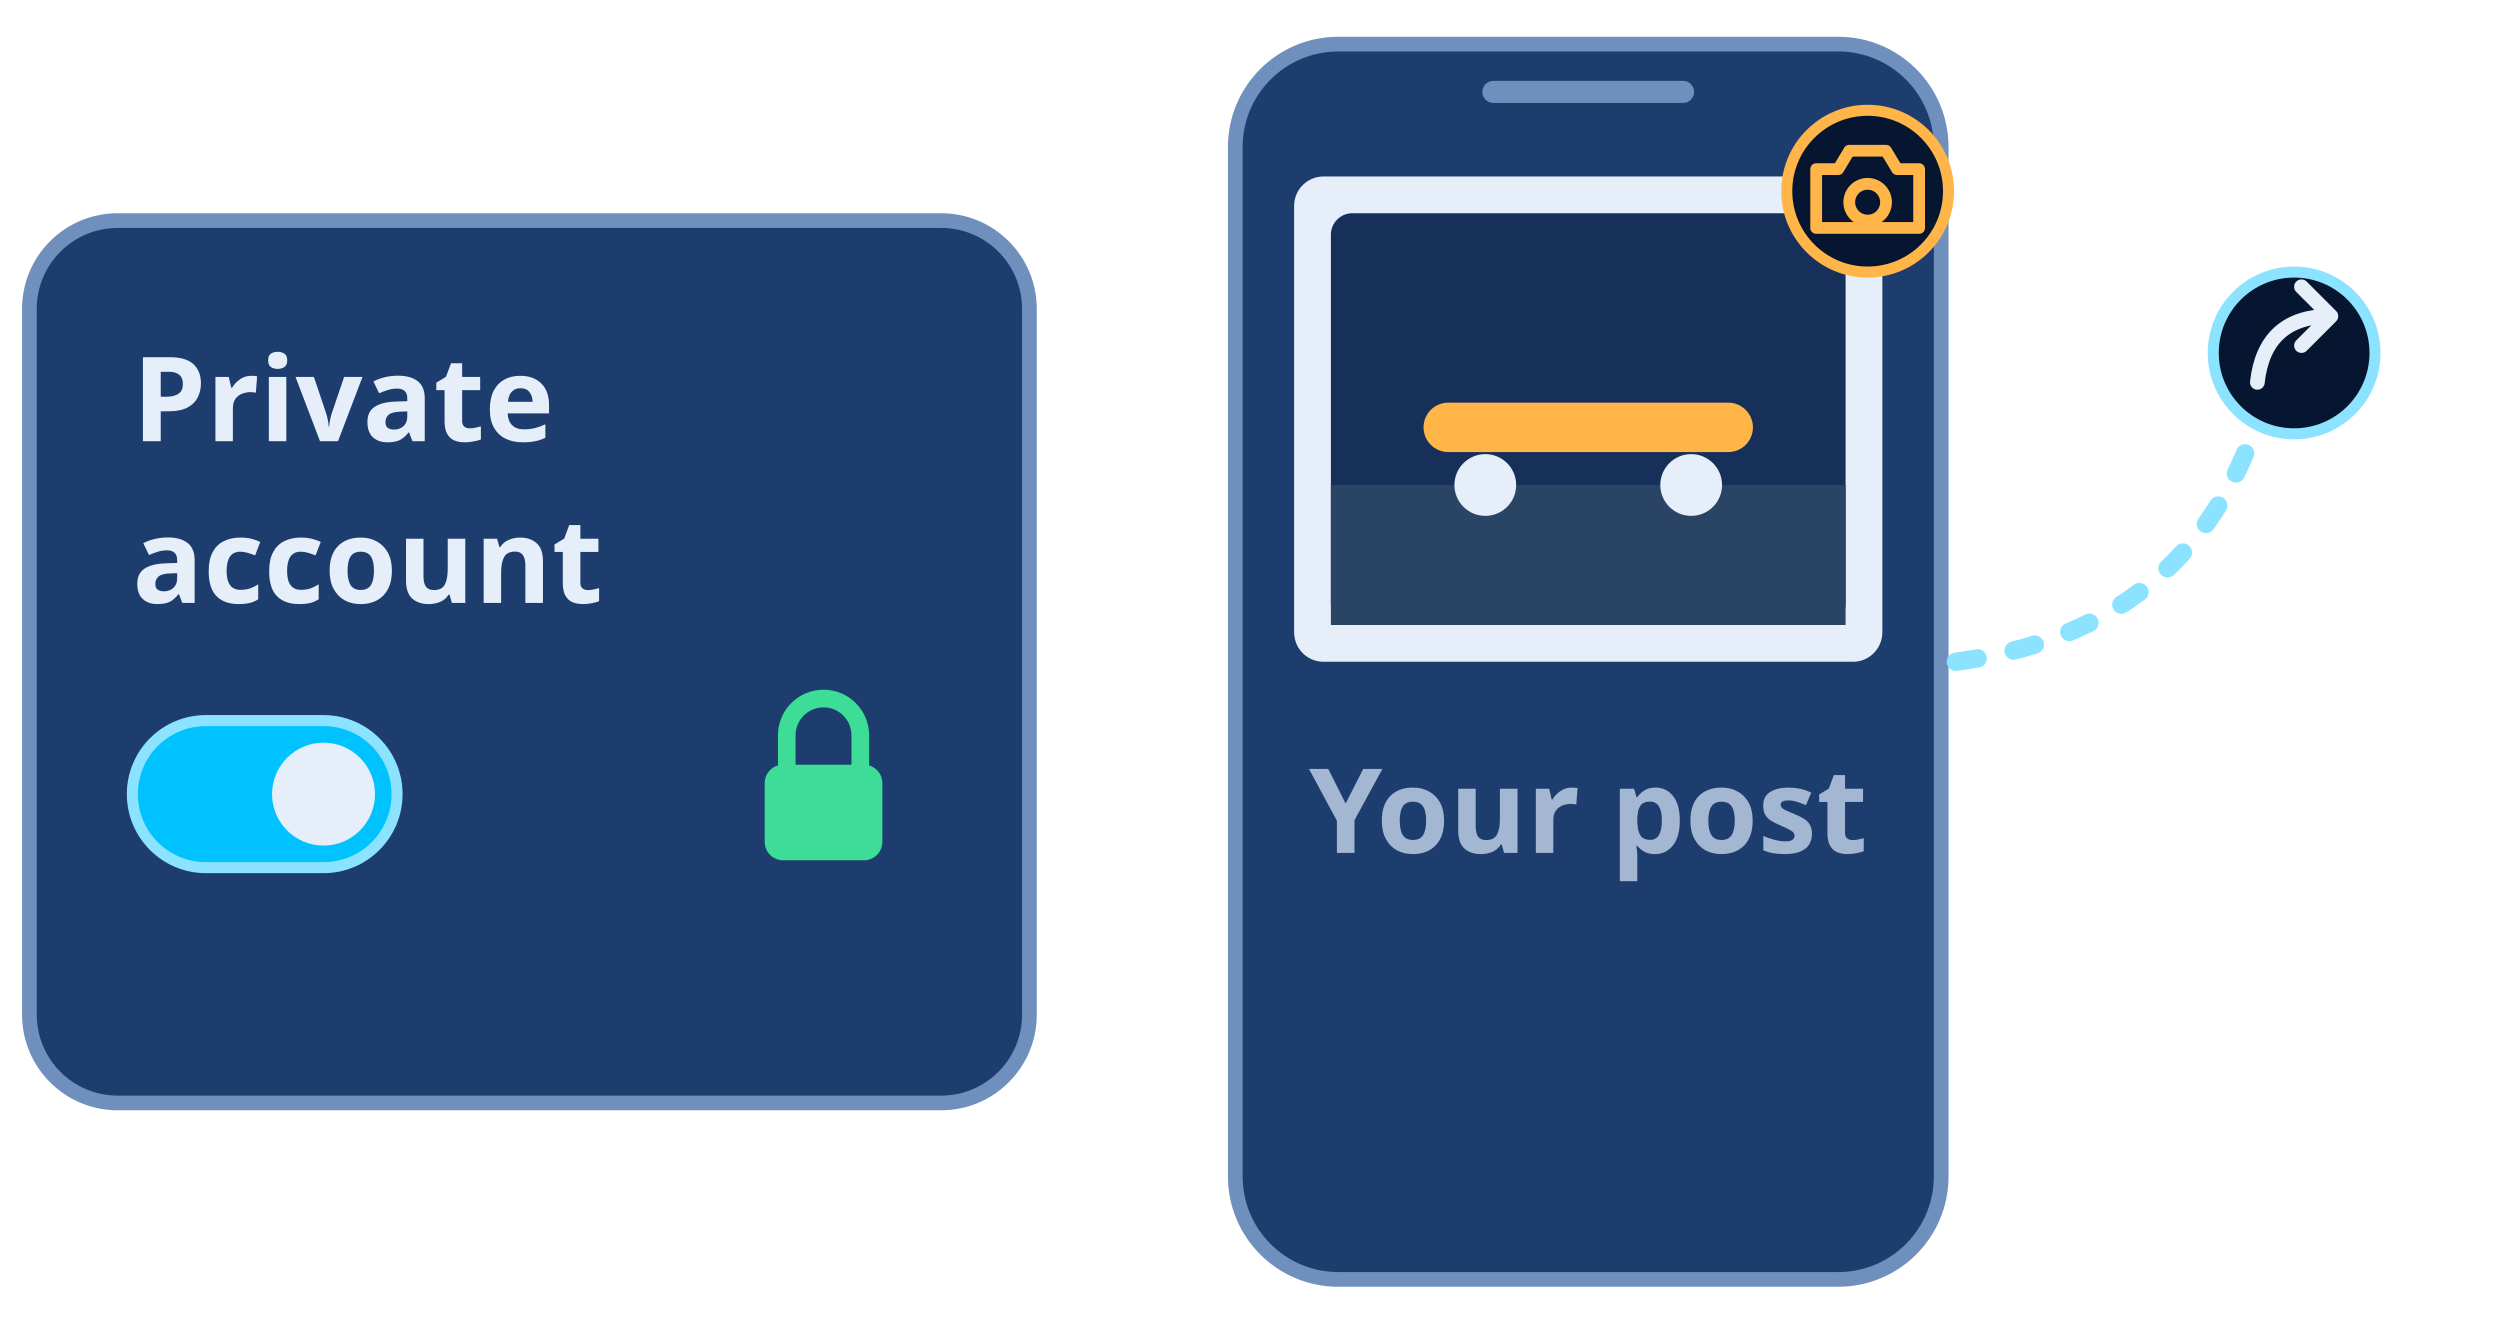
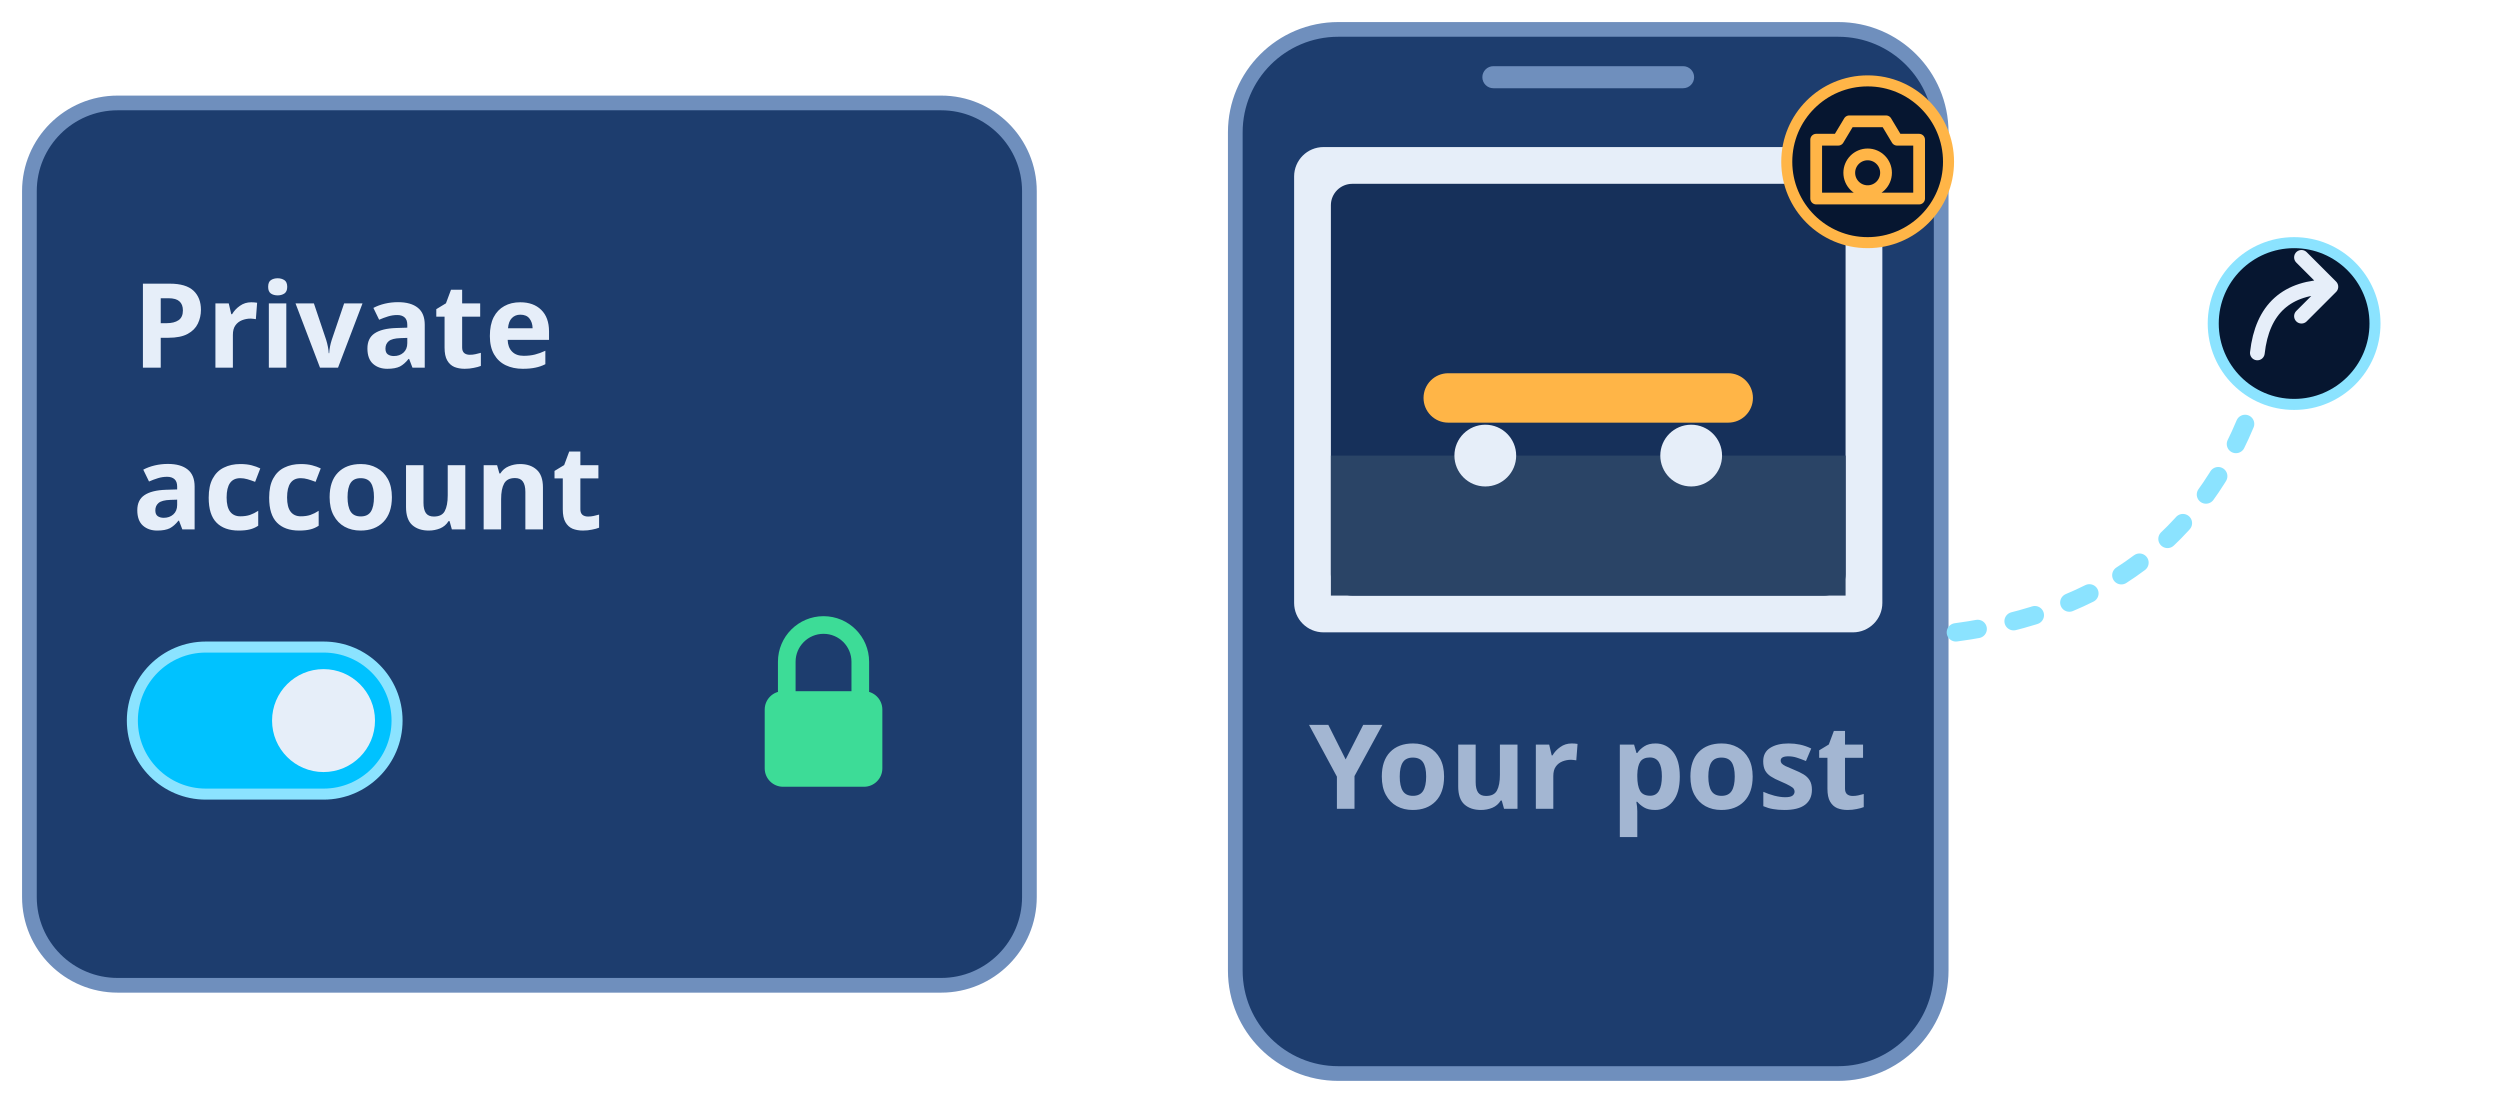
- <svg xmlns="http://www.w3.org/2000/svg" viewBox="0 0 340 180" width="340" height="180" font-family="'IBM Plex Sans', ui-sans-serif, system-ui, sans-serif">
-   <rect x="4" y="30" width="136" height="120" rx="12" fill="#1d3d6e" stroke="#6f8fbd" stroke-width="2" />
-   <text x="18" y="60" font-size="16" font-weight="700" fill="#e6eef9">Private</text>
-   <text x="18" y="82" font-size="16" font-weight="700" fill="#e6eef9">account</text>
-   <rect x="18" y="98" width="36" height="20" rx="10" fill="#00c2ff" stroke="#8be3ff" stroke-width="1.5" />
-   <circle cx="44" cy="108" r="7" fill="#e6eef9" />
-   <path d="M107 104V100A5 5 0 0 1 117 100V104" fill="none" stroke="#3ddc97" stroke-width="2.4" stroke-linecap="round" stroke-linejoin="round" />
-   <rect x="104" y="104" width="16" height="13" rx="2.5" fill="#3ddc97" />
-   <rect x="168" y="6" width="96" height="168" rx="14" fill="#1d3d6e" stroke="#6f8fbd" stroke-width="2" />
-   <rect x="201.6" y="11" width="28.8" height="3" rx="1.5" fill="#6f8fbd" />
-   <rect x="176" y="24" width="80" height="66" rx="4" fill="#e6eef9" />
+ <svg xmlns="http://www.w3.org/2000/svg" viewBox="0 0 340 150" width="340" height="150" font-family="'IBM Plex Sans', ui-sans-serif, system-ui, sans-serif">
+   <rect x="4" y="14" width="136" height="120" rx="12" fill="#1d3d6e" stroke="#6f8fbd" stroke-width="2" />
+   <text x="18" y="50" font-size="16" font-weight="700" fill="#e6eef9">Private</text>
+   <text x="18" y="72" font-size="16" font-weight="700" fill="#e6eef9">account</text>
+   <rect x="18" y="88" width="36" height="20" rx="10" fill="#00c2ff" stroke="#8be3ff" stroke-width="1.5" />
+   <circle cx="44" cy="98" r="7" fill="#e6eef9" />
+   <path d="M107 94V90A5 5 0 0 1 117 90V94" fill="none" stroke="#3ddc97" stroke-width="2.4" stroke-linecap="round" stroke-linejoin="round" />
+   <rect x="104" y="94" width="16" height="13" rx="2.5" fill="#3ddc97" />
+   <rect x="168" y="4" width="96" height="142" rx="14" fill="#1d3d6e" stroke="#6f8fbd" stroke-width="2" />
+   <rect x="201.6" y="9" width="28.8" height="3" rx="1.5" fill="#6f8fbd" />
+   <rect x="176" y="20" width="80" height="66" rx="4" fill="#e6eef9" />
  <g>
-     <rect x="181" y="29" width="70" height="56" rx="2.917" fill="#16305a" />
-     <rect x="181" y="65.96" width="70" height="19.04" fill="#2a4466" />
-     <rect x="193.6" y="54.76" width="44.8" height="6.72" rx="3.36" fill="#ffb547" />
-     <circle cx="202" cy="65.96" r="4.2" fill="#e6eef9" />
-     <circle cx="230" cy="65.96" r="4.2" fill="#e6eef9" />
+     <rect x="181" y="25" width="70" height="56" rx="2.917" fill="#16305a" />
+     <rect x="181" y="61.96" width="70" height="19.04" fill="#2a4466" />
+     <rect x="193.6" y="50.76" width="44.8" height="6.72" rx="3.36" fill="#ffb547" />
+     <circle cx="202" cy="61.96" r="4.2" fill="#e6eef9" />
+     <circle cx="230" cy="61.96" r="4.2" fill="#e6eef9" />
  </g>
-   <circle cx="254" cy="26" r="11" fill="#061630" stroke="#ffb547" stroke-width="1.5" />
-   <path d="M247 23h3l1.5 -2.5h5l1.5 2.5h3v8h-14ZM254 30A2.5 2.5 0 1 0 254 25A2.5 2.5 0 1 0 254 30Z" fill="none" stroke="#ffb547" stroke-width="1.6" stroke-linecap="round" stroke-linejoin="round" />
-   <text x="216" y="116" font-size="16" font-weight="600" fill="#a3b6d2" text-anchor="middle">Your post</text>
-   <path d="M266 90Q296 86 306 60" fill="none" stroke="#8be3ff" stroke-width="2.5" stroke-linecap="round" stroke-linejoin="round" stroke-dasharray="3 5" />
-   <circle cx="312" cy="48" r="11" fill="#061630" stroke="#8be3ff" stroke-width="1.5" />
-   <path d="M307 52Q308 43 317 43M313 39l4 4l-4 4" fill="none" stroke="#e6eef9" stroke-width="2" stroke-linecap="round" stroke-linejoin="round" />
+   <circle cx="254" cy="22" r="11" fill="#061630" stroke="#ffb547" stroke-width="1.5" />
+   <path d="M247 19h3l1.5 -2.5h5l1.5 2.5h3v8h-14ZM254 26A2.5 2.5 0 1 0 254 21A2.5 2.5 0 1 0 254 26Z" fill="none" stroke="#ffb547" stroke-width="1.6" stroke-linecap="round" stroke-linejoin="round" />
+   <text x="216" y="110" font-size="16" font-weight="600" fill="#a3b6d2" text-anchor="middle">Your post</text>
+   <path d="M266 86Q296 82 306 56" fill="none" stroke="#8be3ff" stroke-width="2.5" stroke-linecap="round" stroke-linejoin="round" stroke-dasharray="3 5" />
+   <circle cx="312" cy="44" r="11" fill="#061630" stroke="#8be3ff" stroke-width="1.5" />
+   <path d="M307 48Q308 39 317 39M313 35l4 4l-4 4" fill="none" stroke="#e6eef9" stroke-width="2" stroke-linecap="round" stroke-linejoin="round" />
</svg>
